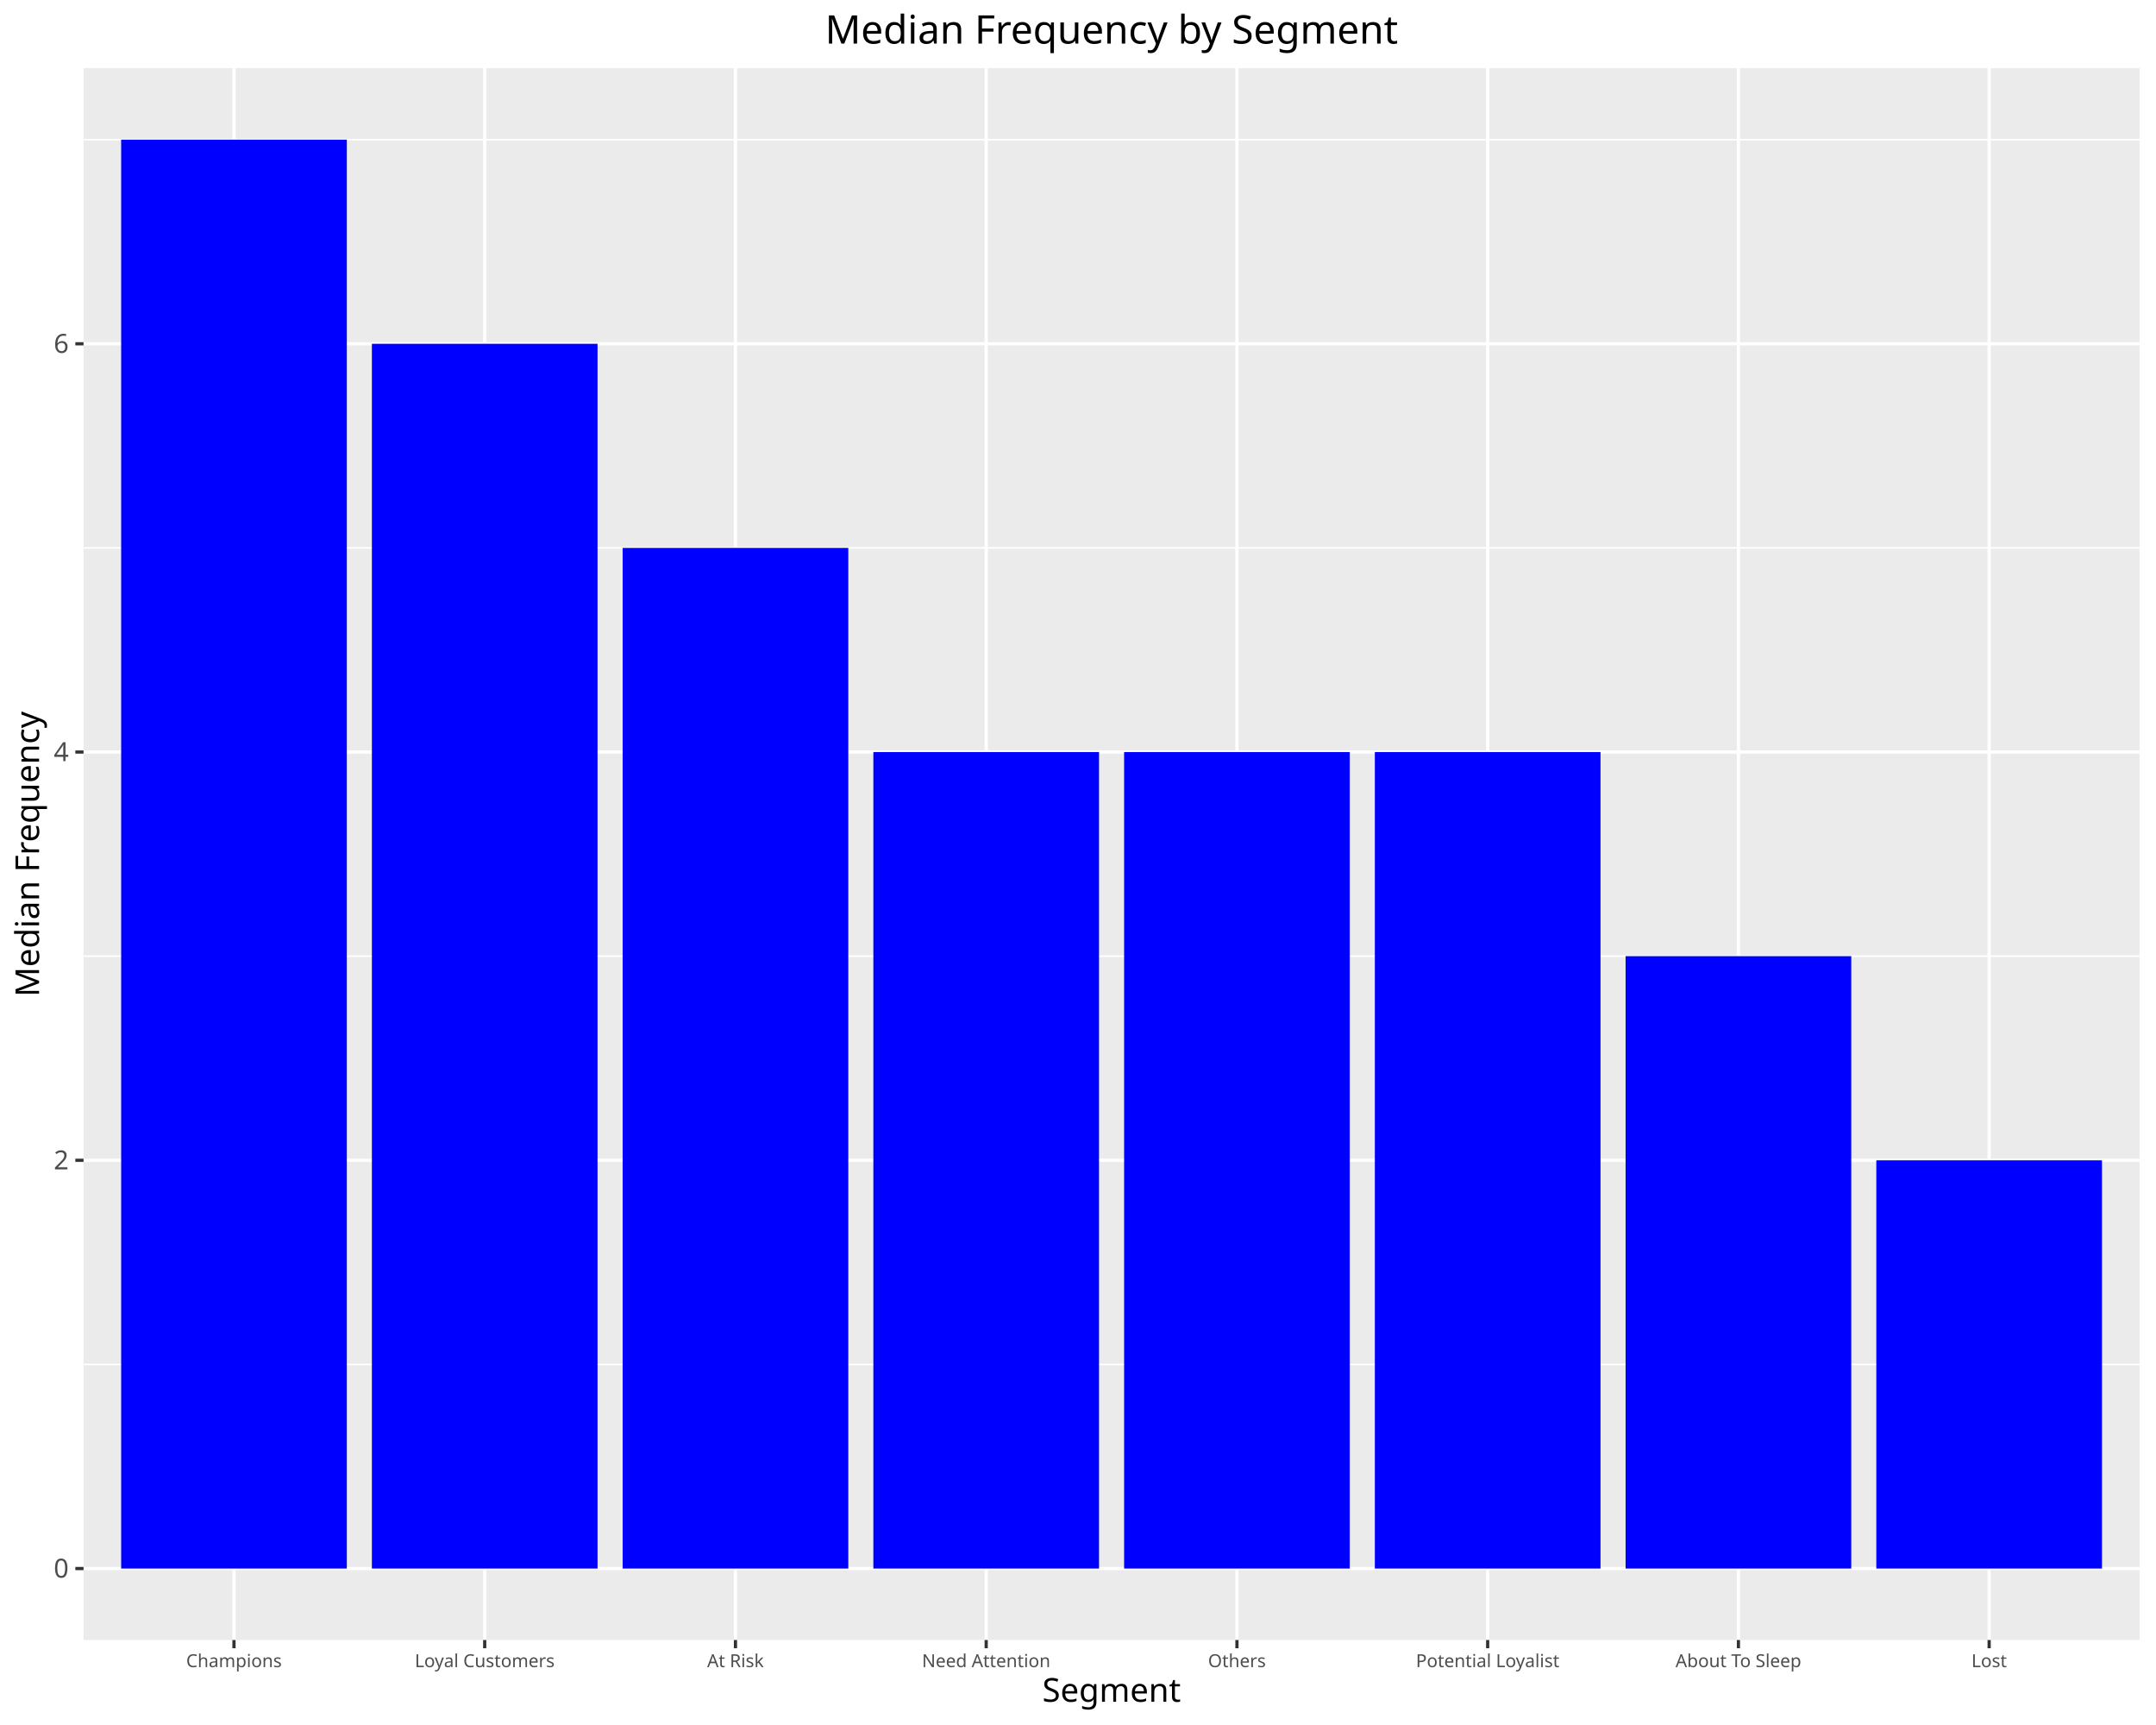
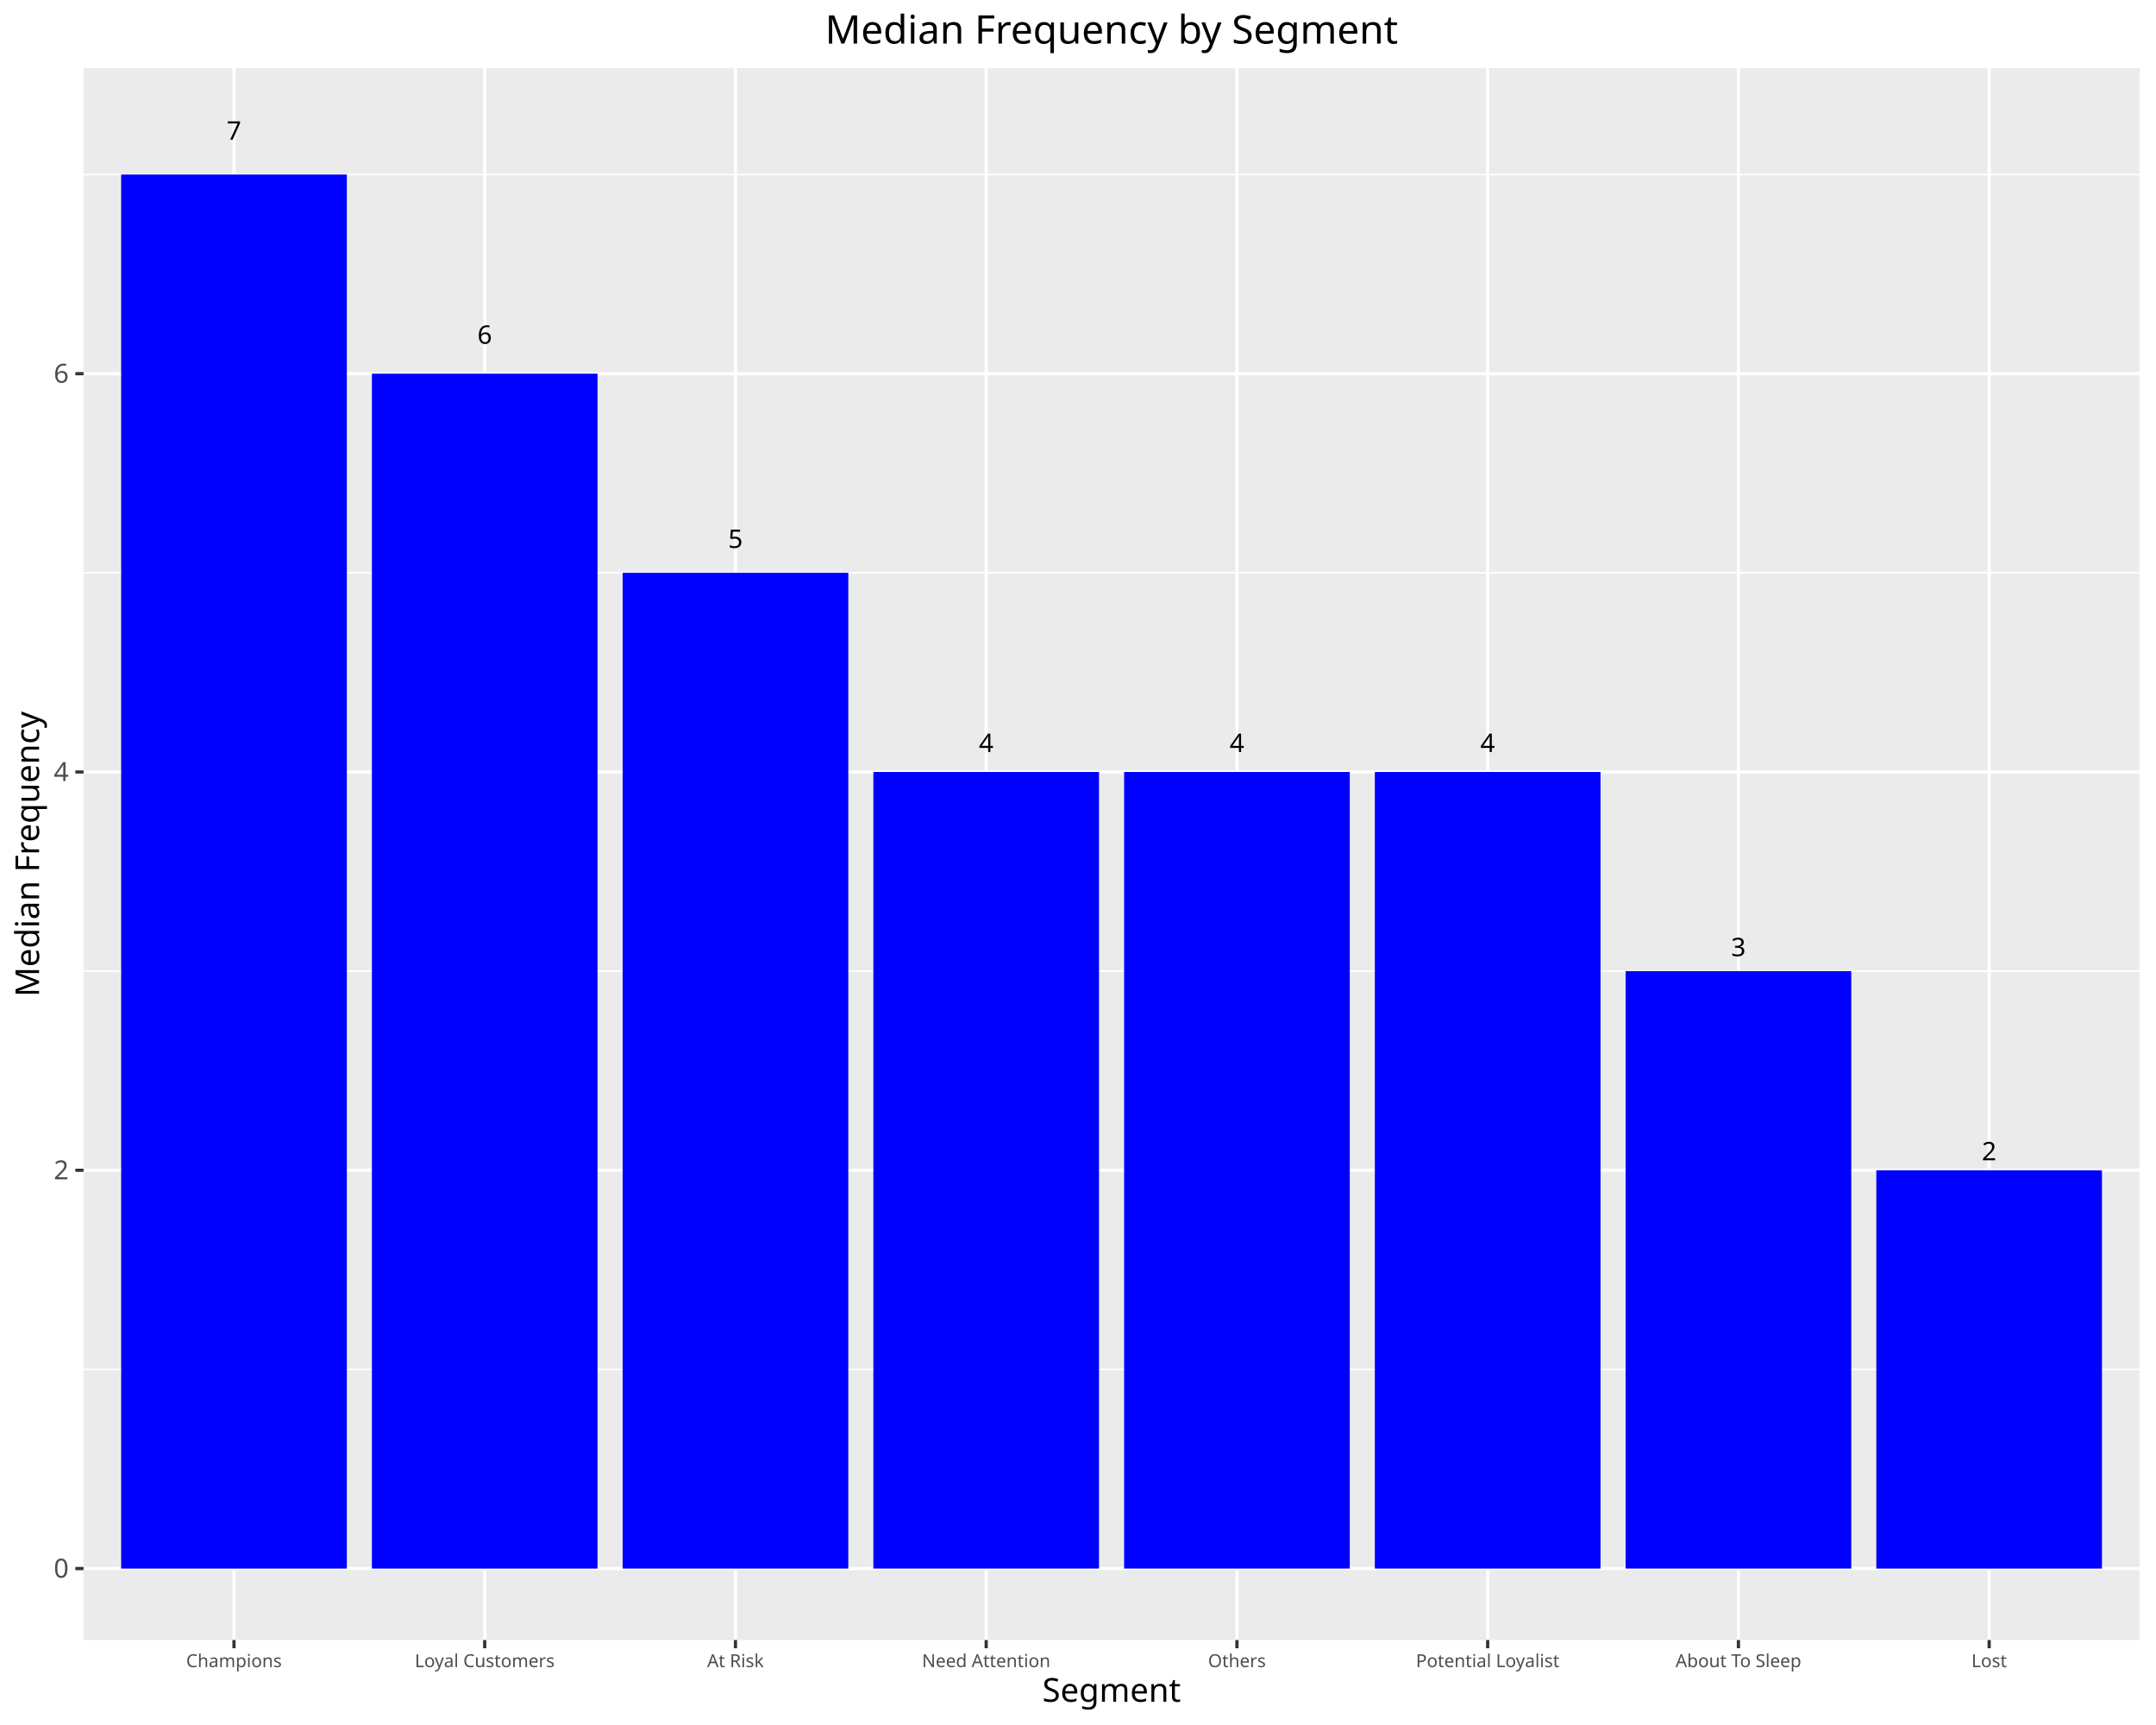
<svg xmlns="http://www.w3.org/2000/svg" class="svglite" data-engine-version="2.0" width="720.00pt" height="576.00pt" viewBox="0 0 720.00 576.00">
  <defs>
    <style type="text/css">
    .svglite line, .svglite polyline, .svglite polygon, .svglite path, .svglite rect, .svglite circle {
      fill: none;
      stroke: #000000;
      stroke-linecap: round;
      stroke-linejoin: round;
      stroke-miterlimit: 10.00;
    }
  </style>
  </defs>
  <rect width="100%" height="100%" style="stroke: none; fill: #FFFFFF;" />
  <defs>
    <clipPath id="cpMC4wMHw3MjAuMDB8MC4wMHw1NzYuMDA=">
      <rect x="0.00" y="0.00" width="720.00" height="576.00" />
    </clipPath>
  </defs>
  <g clip-path="url(#cpMC4wMHw3MjAuMDB8MC4wMHw1NzYuMDA=)">
    <rect x="0.00" y="0.00" width="720.00" height="576.00" style="stroke-width: 1.07; stroke: #FFFFFF; fill: #FFFFFF;" />
  </g>
  <defs>
    <clipPath id="cpMjcuOTB8NzE0LjUyfDIyLjc4fDU0Ny42Mg==">
      <rect x="27.90" y="22.78" width="686.62" height="524.84" />
    </clipPath>
  </defs>
  <g clip-path="url(#cpMjcuOTB8NzE0LjUyfDIyLjc4fDU0Ny42Mg==)">
    <rect x="27.90" y="22.78" width="686.62" height="524.84" style="stroke-width: 1.07; stroke: none; fill: #EBEBEB;" />
-     <polyline points="27.90,455.60 714.52,455.60 " style="stroke-width: 0.53; stroke: #FFFFFF; stroke-linecap: butt;" />
-     <polyline points="27.90,319.28 714.52,319.28 " style="stroke-width: 0.53; stroke: #FFFFFF; stroke-linecap: butt;" />
-     <polyline points="27.90,182.96 714.52,182.96 " style="stroke-width: 0.53; stroke: #FFFFFF; stroke-linecap: butt;" />
-     <polyline points="27.90,46.64 714.52,46.64 " style="stroke-width: 0.53; stroke: #FFFFFF; stroke-linecap: butt;" />
+     <polyline points="27.90,457.27 714.52,457.27 " style="stroke-width: 0.53; stroke: #FFFFFF; stroke-linecap: butt;" />
+     <polyline points="27.90,324.27 714.52,324.27 " style="stroke-width: 0.53; stroke: #FFFFFF; stroke-linecap: butt;" />
+     <polyline points="27.90,191.27 714.52,191.27 " style="stroke-width: 0.53; stroke: #FFFFFF; stroke-linecap: butt;" />
+     <polyline points="27.90,58.28 714.52,58.28 " style="stroke-width: 0.53; stroke: #FFFFFF; stroke-linecap: butt;" />
    <polyline points="27.90,523.76 714.52,523.76 " style="stroke-width: 1.07; stroke: #FFFFFF; stroke-linecap: butt;" />
-     <polyline points="27.90,387.44 714.52,387.44 " style="stroke-width: 1.07; stroke: #FFFFFF; stroke-linecap: butt;" />
-     <polyline points="27.90,251.12 714.52,251.12 " style="stroke-width: 1.07; stroke: #FFFFFF; stroke-linecap: butt;" />
-     <polyline points="27.90,114.80 714.52,114.80 " style="stroke-width: 1.07; stroke: #FFFFFF; stroke-linecap: butt;" />
+     <polyline points="27.90,390.77 714.52,390.77 " style="stroke-width: 1.07; stroke: #FFFFFF; stroke-linecap: butt;" />
+     <polyline points="27.90,257.77 714.52,257.77 " style="stroke-width: 1.07; stroke: #FFFFFF; stroke-linecap: butt;" />
+     <polyline points="27.90,124.78 714.52,124.78 " style="stroke-width: 1.07; stroke: #FFFFFF; stroke-linecap: butt;" />
    <polyline points="78.14,547.62 78.14,22.78 " style="stroke-width: 1.07; stroke: #FFFFFF; stroke-linecap: butt;" />
    <polyline points="161.87,547.62 161.87,22.78 " style="stroke-width: 1.07; stroke: #FFFFFF; stroke-linecap: butt;" />
    <polyline points="245.61,547.62 245.61,22.78 " style="stroke-width: 1.07; stroke: #FFFFFF; stroke-linecap: butt;" />
    <polyline points="329.34,547.62 329.34,22.78 " style="stroke-width: 1.07; stroke: #FFFFFF; stroke-linecap: butt;" />
    <polyline points="413.08,547.62 413.08,22.78 " style="stroke-width: 1.07; stroke: #FFFFFF; stroke-linecap: butt;" />
    <polyline points="496.81,547.62 496.81,22.78 " style="stroke-width: 1.07; stroke: #FFFFFF; stroke-linecap: butt;" />
    <polyline points="580.55,547.62 580.55,22.78 " style="stroke-width: 1.07; stroke: #FFFFFF; stroke-linecap: butt;" />
    <polyline points="664.28,547.62 664.28,22.78 " style="stroke-width: 1.07; stroke: #FFFFFF; stroke-linecap: butt;" />
-     <rect x="626.60" y="387.44" width="75.36" height="136.32" style="stroke-width: 1.07; stroke: none; stroke-linecap: butt; stroke-linejoin: miter; fill: #0000FF;" />
-     <rect x="542.87" y="319.28" width="75.36" height="204.48" style="stroke-width: 1.07; stroke: none; stroke-linecap: butt; stroke-linejoin: miter; fill: #0000FF;" />
-     <rect x="291.66" y="251.12" width="75.36" height="272.64" style="stroke-width: 1.07; stroke: none; stroke-linecap: butt; stroke-linejoin: miter; fill: #0000FF;" />
-     <rect x="459.13" y="251.12" width="75.36" height="272.64" style="stroke-width: 1.07; stroke: none; stroke-linecap: butt; stroke-linejoin: miter; fill: #0000FF;" />
-     <rect x="375.40" y="251.12" width="75.36" height="272.64" style="stroke-width: 1.07; stroke: none; stroke-linecap: butt; stroke-linejoin: miter; fill: #0000FF;" />
-     <rect x="207.93" y="182.96" width="75.36" height="340.80" style="stroke-width: 1.07; stroke: none; stroke-linecap: butt; stroke-linejoin: miter; fill: #0000FF;" />
-     <rect x="124.19" y="114.80" width="75.36" height="408.96" style="stroke-width: 1.07; stroke: none; stroke-linecap: butt; stroke-linejoin: miter; fill: #0000FF;" />
-     <rect x="40.46" y="46.64" width="75.36" height="477.12" style="stroke-width: 1.07; stroke: none; stroke-linecap: butt; stroke-linejoin: miter; fill: #0000FF;" />
+     <rect x="626.60" y="390.77" width="75.36" height="133.00" style="stroke-width: 1.07; stroke: none; stroke-linecap: butt; stroke-linejoin: miter; fill: #0000FF;" />
+     <rect x="542.87" y="324.27" width="75.36" height="199.49" style="stroke-width: 1.07; stroke: none; stroke-linecap: butt; stroke-linejoin: miter; fill: #0000FF;" />
+     <rect x="291.66" y="257.77" width="75.36" height="265.99" style="stroke-width: 1.07; stroke: none; stroke-linecap: butt; stroke-linejoin: miter; fill: #0000FF;" />
+     <rect x="459.13" y="257.77" width="75.36" height="265.99" style="stroke-width: 1.07; stroke: none; stroke-linecap: butt; stroke-linejoin: miter; fill: #0000FF;" />
+     <rect x="375.40" y="257.77" width="75.36" height="265.99" style="stroke-width: 1.07; stroke: none; stroke-linecap: butt; stroke-linejoin: miter; fill: #0000FF;" />
+     <rect x="207.93" y="191.27" width="75.36" height="332.49" style="stroke-width: 1.07; stroke: none; stroke-linecap: butt; stroke-linejoin: miter; fill: #0000FF;" />
+     <rect x="124.19" y="124.78" width="75.36" height="398.99" style="stroke-width: 1.07; stroke: none; stroke-linecap: butt; stroke-linejoin: miter; fill: #0000FF;" />
+     <rect x="40.46" y="58.28" width="75.36" height="465.49" style="stroke-width: 1.07; stroke: none; stroke-linecap: butt; stroke-linejoin: miter; fill: #0000FF;" />
+     <text x="664.28" y="387.44" text-anchor="middle" style="font-size: 8.54px; font-family: sans;" textLength="4.75px" lengthAdjust="spacingAndGlyphs">2</text>
+     <text x="580.55" y="319.28" text-anchor="middle" style="font-size: 8.54px; font-family: sans;" textLength="4.75px" lengthAdjust="spacingAndGlyphs">3</text>
+     <text x="329.34" y="251.12" text-anchor="middle" style="font-size: 8.54px; font-family: sans;" textLength="4.75px" lengthAdjust="spacingAndGlyphs">4</text>
+     <text x="496.81" y="251.12" text-anchor="middle" style="font-size: 8.54px; font-family: sans;" textLength="4.75px" lengthAdjust="spacingAndGlyphs">4</text>
+     <text x="413.08" y="251.12" text-anchor="middle" style="font-size: 8.54px; font-family: sans;" textLength="4.75px" lengthAdjust="spacingAndGlyphs">4</text>
+     <text x="245.61" y="182.96" text-anchor="middle" style="font-size: 8.54px; font-family: sans;" textLength="4.75px" lengthAdjust="spacingAndGlyphs">5</text>
+     <text x="161.87" y="114.80" text-anchor="middle" style="font-size: 8.54px; font-family: sans;" textLength="4.75px" lengthAdjust="spacingAndGlyphs">6</text>
+     <text x="78.14" y="46.64" text-anchor="middle" style="font-size: 8.54px; font-family: sans;" textLength="4.75px" lengthAdjust="spacingAndGlyphs">7</text>
  </g>
  <g clip-path="url(#cpMC4wMHw3MjAuMDB8MC4wMHw1NzYuMDA=)">
    <text x="22.97" y="526.79" text-anchor="end" style="font-size: 8.80px; fill: #4D4D4D; font-family: sans;" textLength="4.89px" lengthAdjust="spacingAndGlyphs">0</text>
-     <text x="22.97" y="390.47" text-anchor="end" style="font-size: 8.80px; fill: #4D4D4D; font-family: sans;" textLength="4.89px" lengthAdjust="spacingAndGlyphs">2</text>
-     <text x="22.97" y="254.15" text-anchor="end" style="font-size: 8.80px; fill: #4D4D4D; font-family: sans;" textLength="4.89px" lengthAdjust="spacingAndGlyphs">4</text>
-     <text x="22.97" y="117.83" text-anchor="end" style="font-size: 8.80px; fill: #4D4D4D; font-family: sans;" textLength="4.89px" lengthAdjust="spacingAndGlyphs">6</text>
+     <text x="22.97" y="393.80" text-anchor="end" style="font-size: 8.80px; fill: #4D4D4D; font-family: sans;" textLength="4.89px" lengthAdjust="spacingAndGlyphs">2</text>
+     <text x="22.97" y="260.80" text-anchor="end" style="font-size: 8.80px; fill: #4D4D4D; font-family: sans;" textLength="4.89px" lengthAdjust="spacingAndGlyphs">4</text>
+     <text x="22.97" y="127.80" text-anchor="end" style="font-size: 8.80px; fill: #4D4D4D; font-family: sans;" textLength="4.89px" lengthAdjust="spacingAndGlyphs">6</text>
    <polyline points="25.16,523.76 27.90,523.76 " style="stroke-width: 1.07; stroke: #333333; stroke-linecap: butt;" />
-     <polyline points="25.16,387.44 27.90,387.44 " style="stroke-width: 1.07; stroke: #333333; stroke-linecap: butt;" />
-     <polyline points="25.16,251.12 27.90,251.12 " style="stroke-width: 1.07; stroke: #333333; stroke-linecap: butt;" />
-     <polyline points="25.16,114.80 27.90,114.80 " style="stroke-width: 1.07; stroke: #333333; stroke-linecap: butt;" />
+     <polyline points="25.16,390.77 27.90,390.77 " style="stroke-width: 1.07; stroke: #333333; stroke-linecap: butt;" />
+     <polyline points="25.16,257.77 27.90,257.77 " style="stroke-width: 1.07; stroke: #333333; stroke-linecap: butt;" />
+     <polyline points="25.16,124.78 27.90,124.78 " style="stroke-width: 1.07; stroke: #333333; stroke-linecap: butt;" />
    <polyline points="78.14,550.36 78.14,547.62 " style="stroke-width: 1.07; stroke: #333333; stroke-linecap: butt;" />
    <polyline points="161.87,550.36 161.87,547.62 " style="stroke-width: 1.07; stroke: #333333; stroke-linecap: butt;" />
    <polyline points="245.61,550.36 245.61,547.62 " style="stroke-width: 1.07; stroke: #333333; stroke-linecap: butt;" />
    <polyline points="329.34,550.36 329.34,547.62 " style="stroke-width: 1.07; stroke: #333333; stroke-linecap: butt;" />
    <polyline points="413.08,550.36 413.08,547.62 " style="stroke-width: 1.07; stroke: #333333; stroke-linecap: butt;" />
    <polyline points="496.81,550.36 496.81,547.62 " style="stroke-width: 1.07; stroke: #333333; stroke-linecap: butt;" />
    <polyline points="580.55,550.36 580.55,547.62 " style="stroke-width: 1.07; stroke: #333333; stroke-linecap: butt;" />
    <polyline points="664.28,550.36 664.28,547.62 " style="stroke-width: 1.07; stroke: #333333; stroke-linecap: butt;" />
    <text x="78.14" y="556.68" text-anchor="middle" style="font-size: 6.00px; fill: #4D4D4D; font-family: sans;" textLength="30.36px" lengthAdjust="spacingAndGlyphs">Champions</text>
    <text x="161.87" y="556.68" text-anchor="middle" style="font-size: 6.00px; fill: #4D4D4D; font-family: sans;" textLength="45.03px" lengthAdjust="spacingAndGlyphs">Loyal Customers</text>
    <text x="245.61" y="556.68" text-anchor="middle" style="font-size: 6.00px; fill: #4D4D4D; font-family: sans;" textLength="19.01px" lengthAdjust="spacingAndGlyphs">At Risk</text>
    <text x="329.34" y="556.68" text-anchor="middle" style="font-size: 6.00px; fill: #4D4D4D; font-family: sans;" textLength="39.70px" lengthAdjust="spacingAndGlyphs">Need Attention</text>
    <text x="413.08" y="556.68" text-anchor="middle" style="font-size: 6.00px; fill: #4D4D4D; font-family: sans;" textLength="18.01px" lengthAdjust="spacingAndGlyphs">Others</text>
    <text x="496.81" y="556.68" text-anchor="middle" style="font-size: 6.00px; fill: #4D4D4D; font-family: sans;" textLength="45.36px" lengthAdjust="spacingAndGlyphs">Potential Loyalist</text>
    <text x="580.55" y="556.68" text-anchor="middle" style="font-size: 6.00px; fill: #4D4D4D; font-family: sans;" textLength="41.36px" lengthAdjust="spacingAndGlyphs">About To Sleep</text>
    <text x="664.28" y="556.68" text-anchor="middle" style="font-size: 6.00px; fill: #4D4D4D; font-family: sans;" textLength="11.34px" lengthAdjust="spacingAndGlyphs">Lost</text>
    <text x="371.21" y="568.24" text-anchor="middle" style="font-size: 11.00px; font-family: sans;" textLength="44.04px" lengthAdjust="spacingAndGlyphs">Segment</text>
    <text transform="translate(13.05,285.20) rotate(-90)" text-anchor="middle" style="font-size: 11.00px; font-family: sans;" textLength="91.12px" lengthAdjust="spacingAndGlyphs">Median Frequency</text>
    <text x="371.21" y="14.56" text-anchor="middle" style="font-size: 13.20px; font-family: sans;" textLength="187.13px" lengthAdjust="spacingAndGlyphs">Median Frequency  by Segment</text>
  </g>
</svg>
